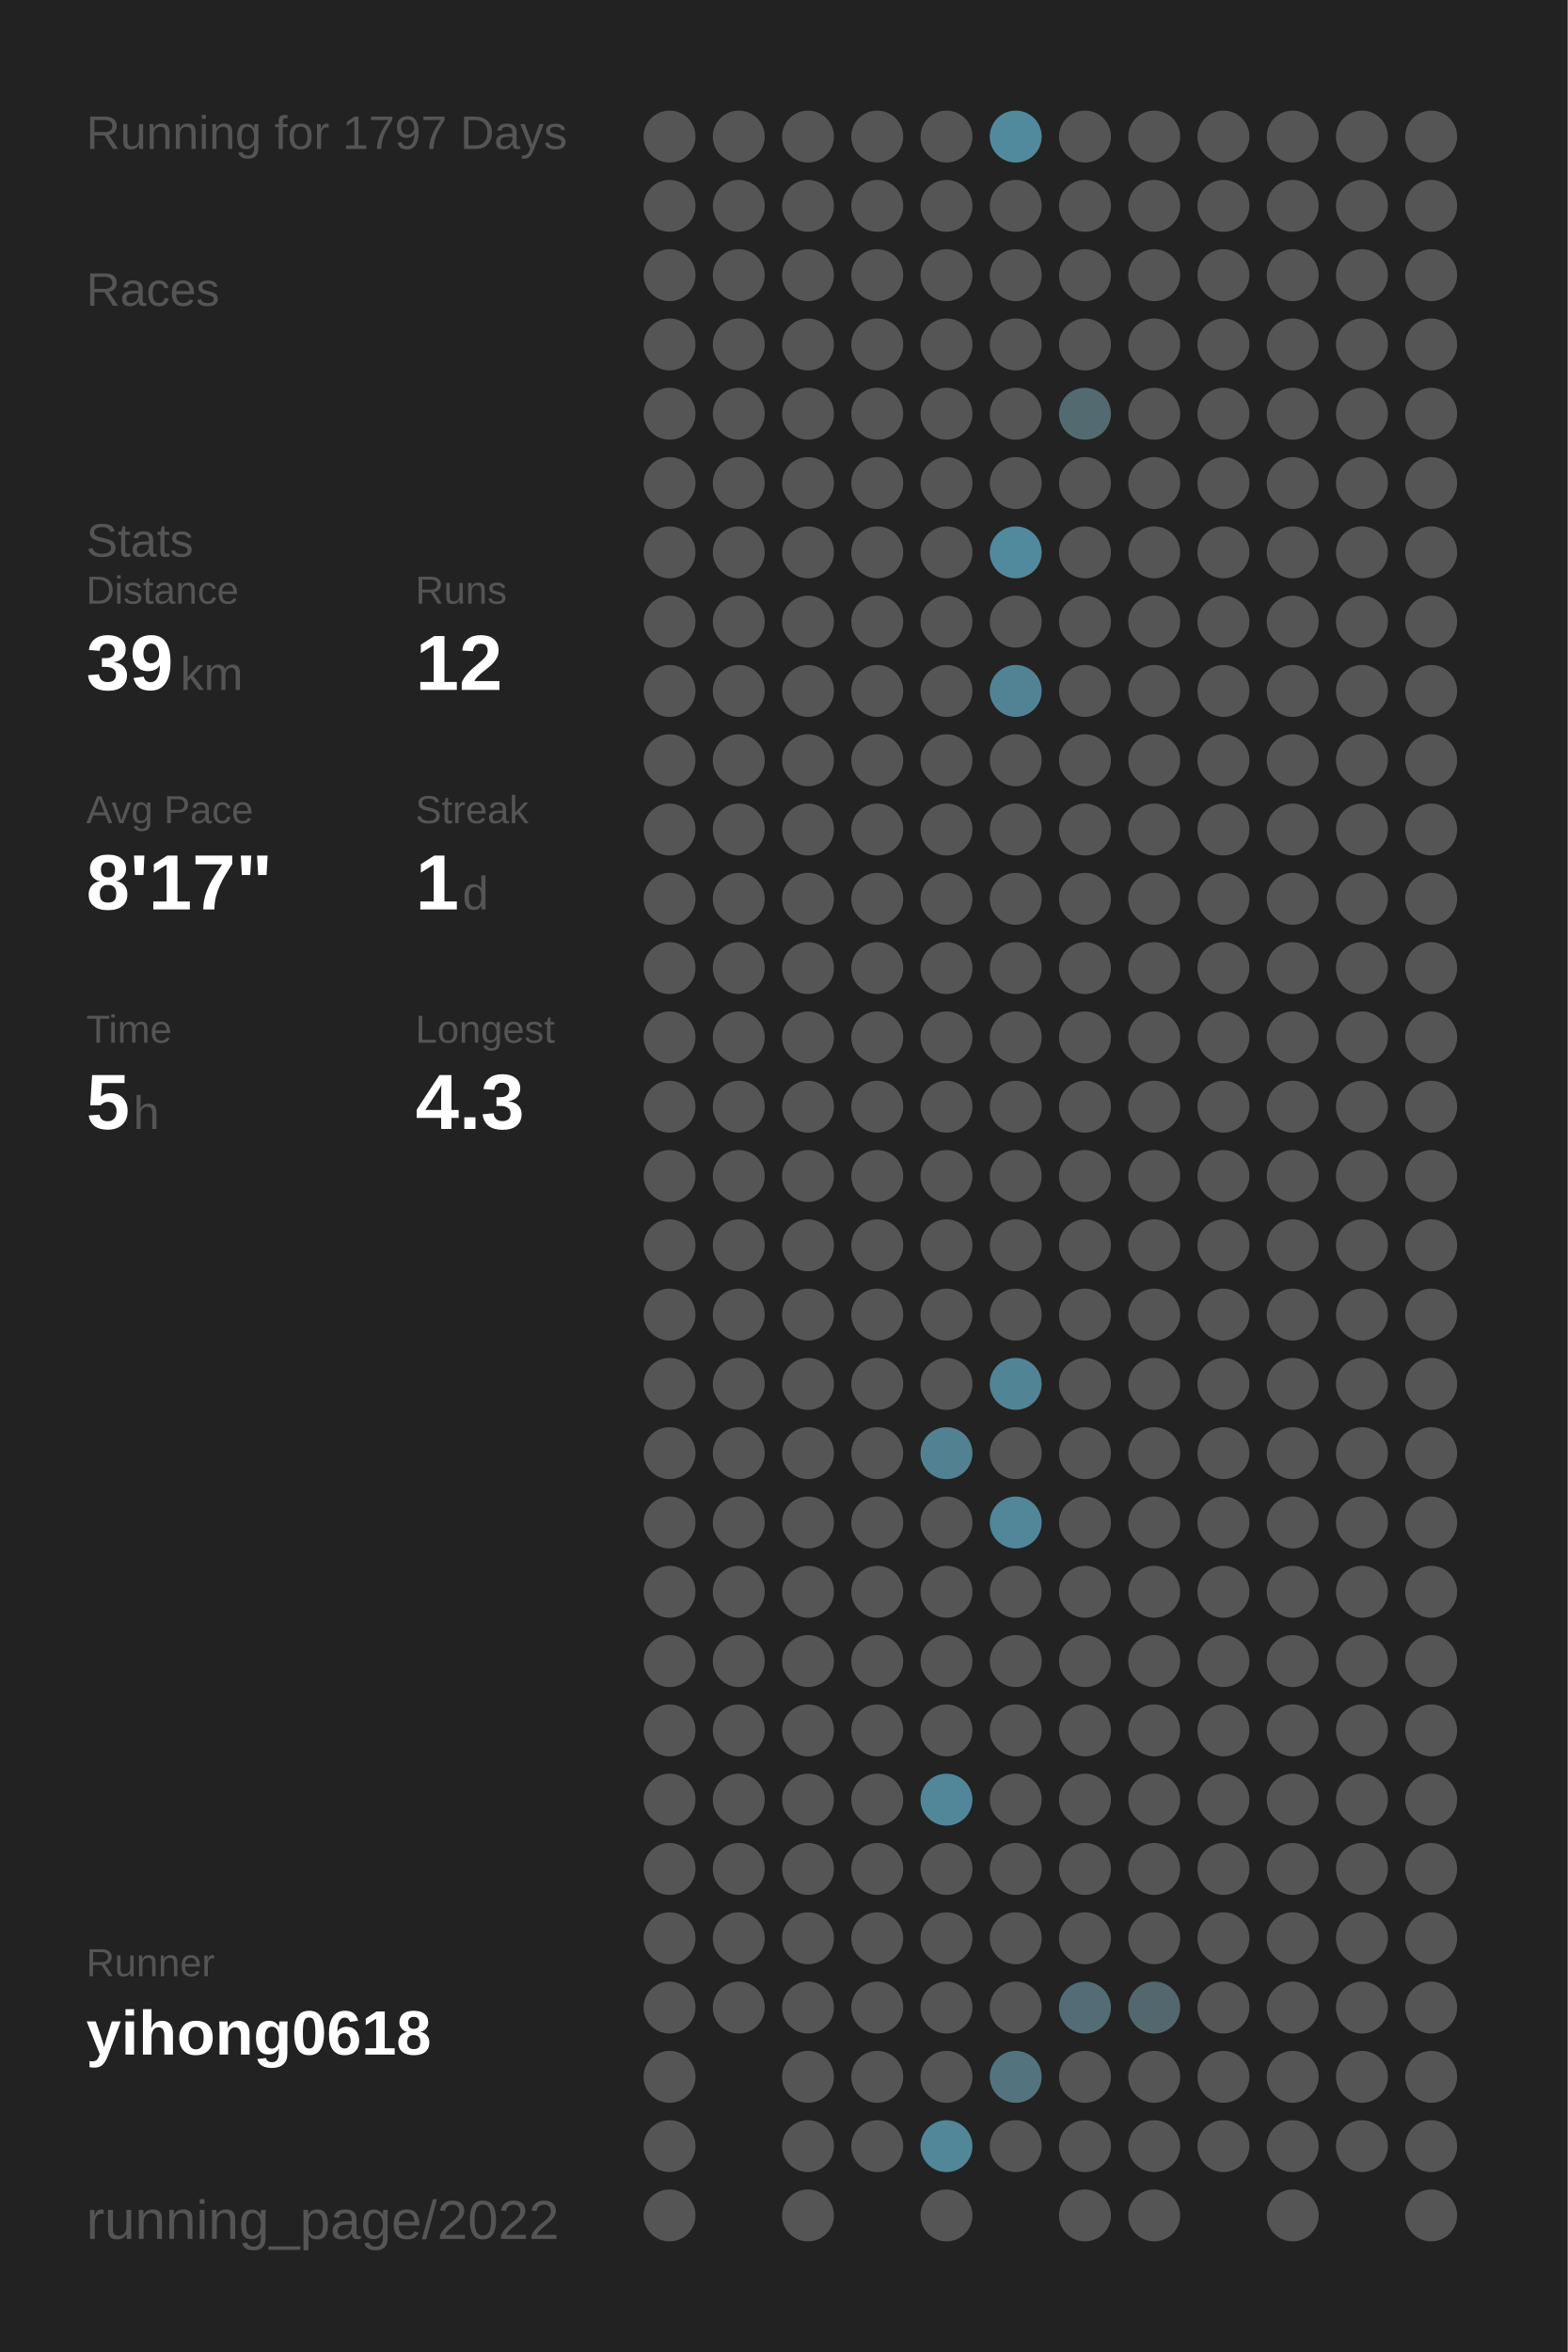
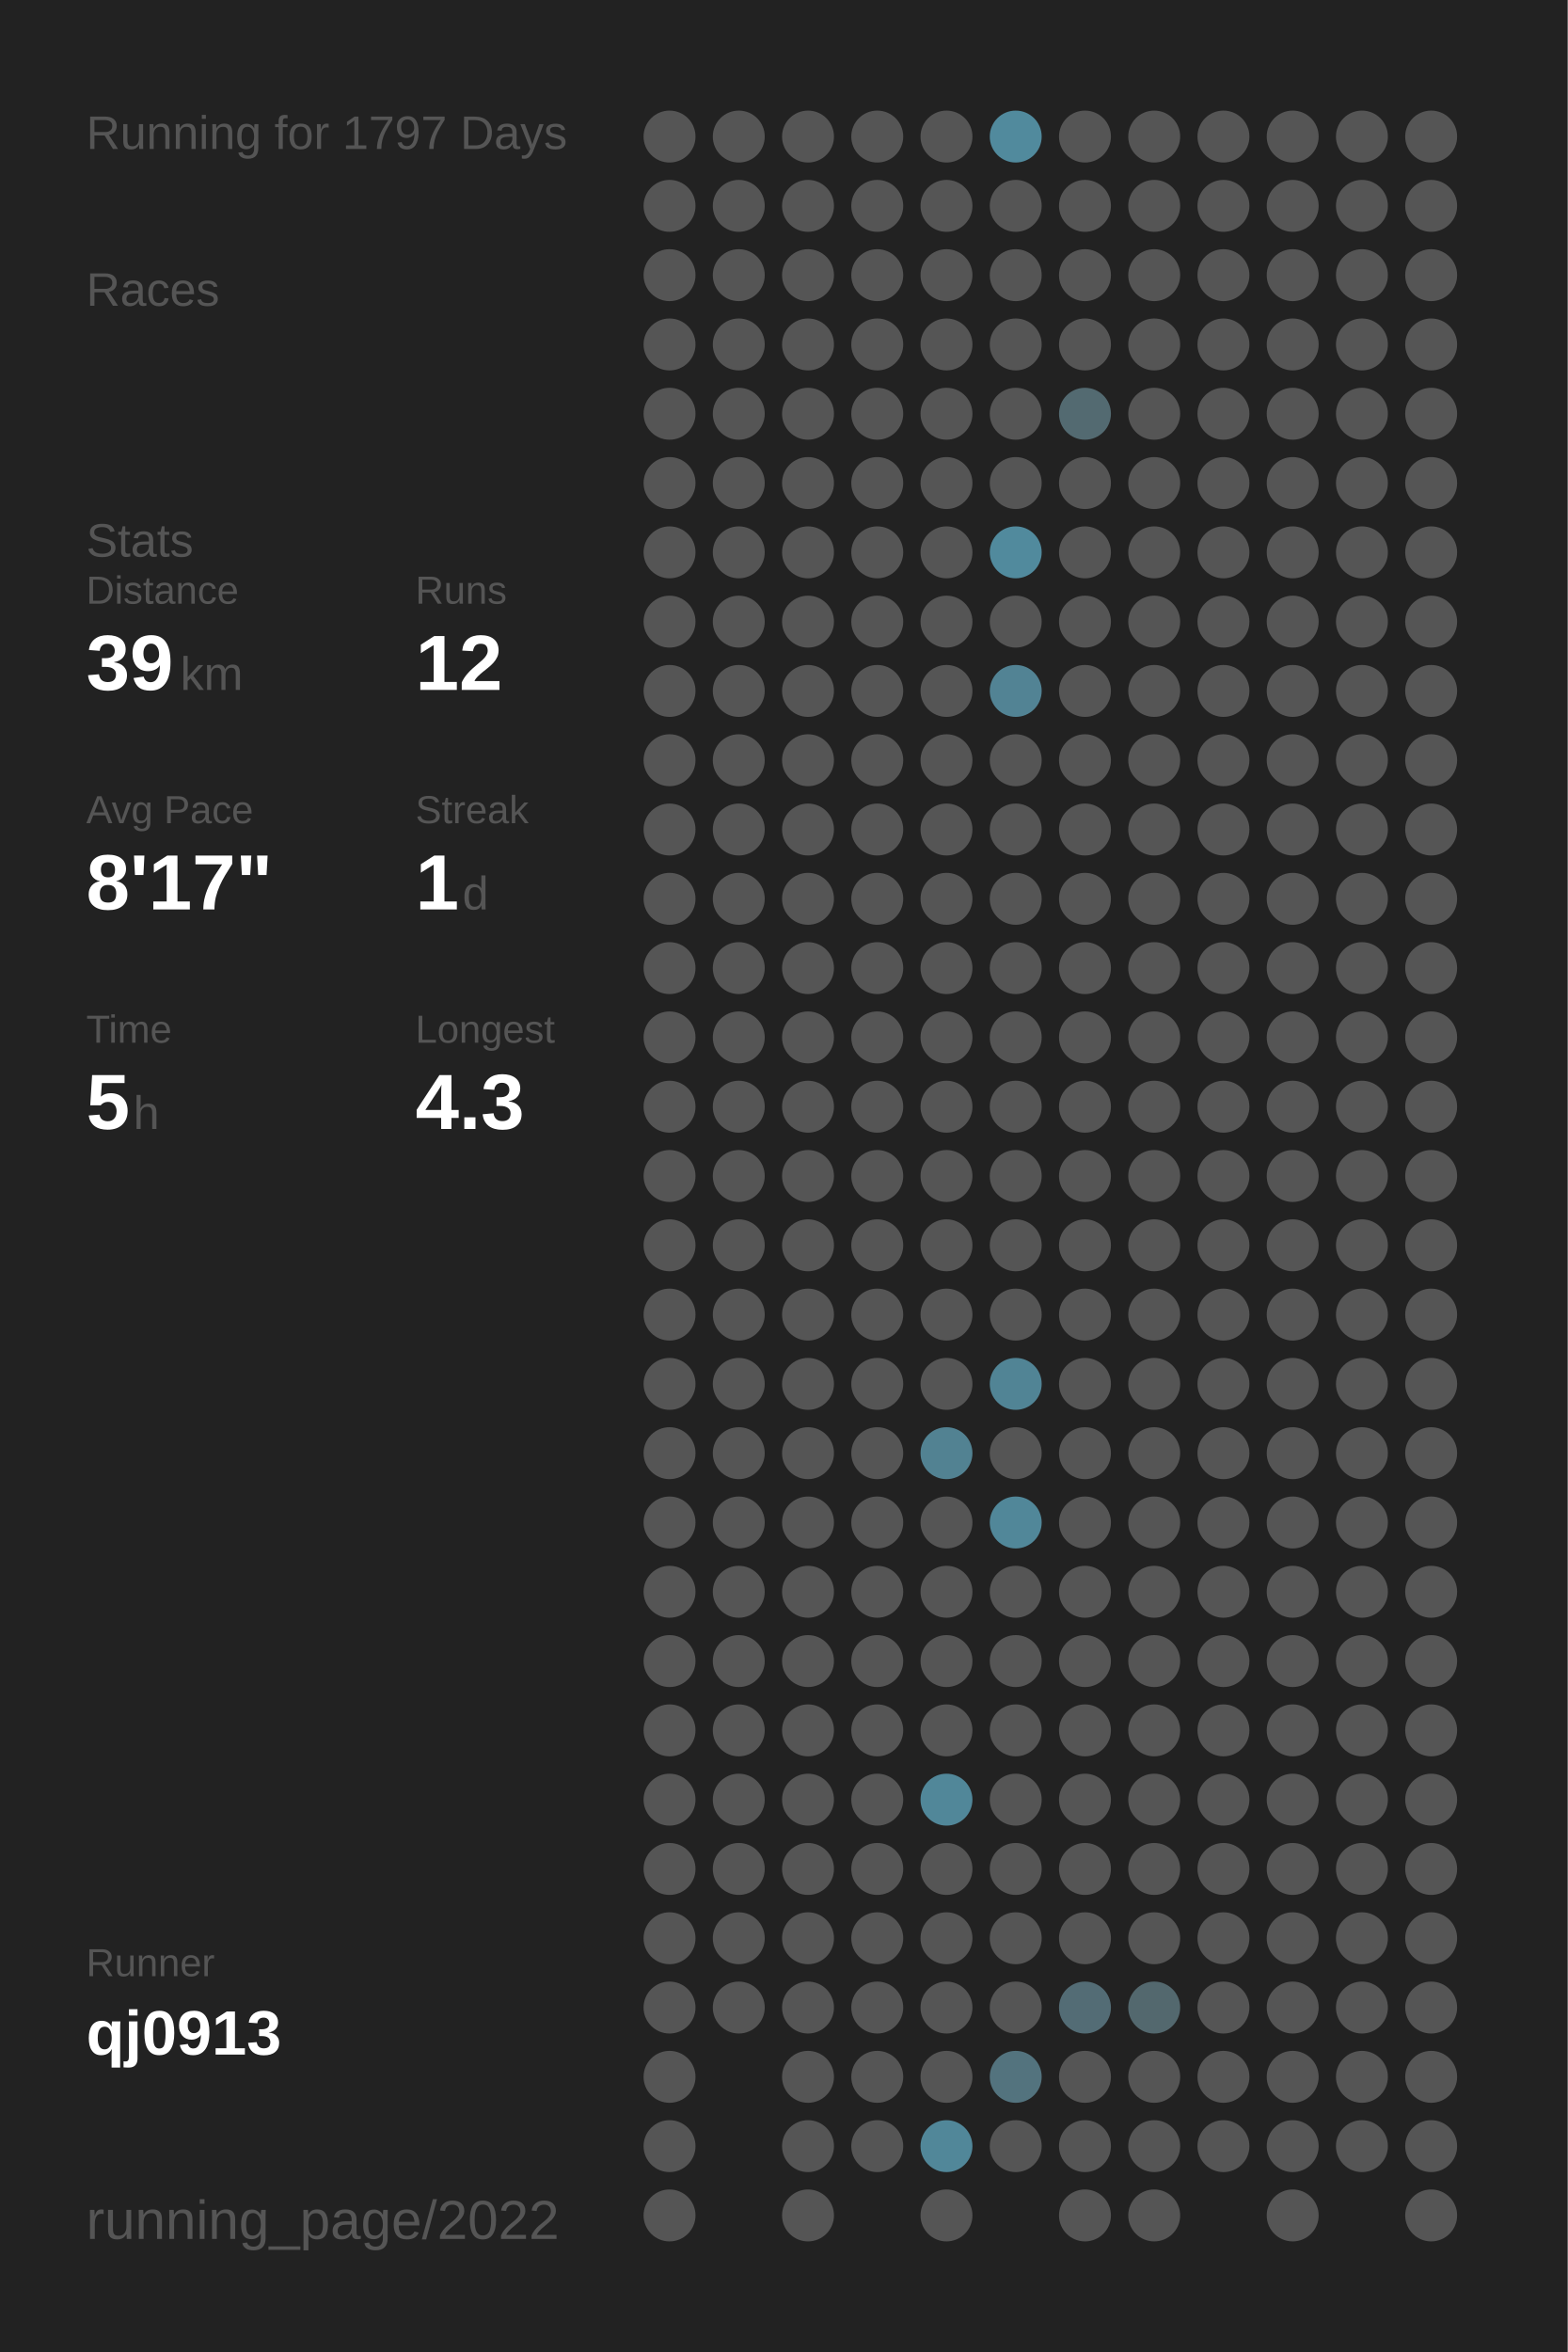
<svg xmlns="http://www.w3.org/2000/svg" baseProfile="full" height="300mm" version="1.1" viewBox="0,0,200,300" width="200mm">
  <defs />
  <rect fill="#222222" height="300" width="200" x="0" y="0" />
  <text fill="#555555" style="font-size:6px; font-family:Arial;" x="11" y="19">Running for 1797 Days</text>
  <text fill="#555555" style="font-size:6px; font-family:Arial;" x="11" y="39">Races</text>
  <text fill="#555555" style="font-size:6px; font-family:Arial;" x="11" y="71">Stats</text>
  <text fill="#555555" style="font-size:5px; font-family:Arial;" x="11" y="77">Distance</text>
  <text fill="#FFFFFF" style="font-size:10px; font-family:Arial; font-weight:bold;" x="11" y="88">39</text>
  <text fill="#555555" style="font-size:6px; font-family:Arial;" x="23" y="88">km</text>
  <text fill="#555555" style="font-size:5px; font-family:Arial;" x="53" y="77">Runs</text>
  <text fill="#FFFFFF" style="font-size:10px; font-family:Arial; font-weight:bold;" x="53" y="88">12</text>
  <text fill="#555555" style="font-size:5px; font-family:Arial;" x="11" y="105">Avg Pace</text>
  <text fill="#FFFFFF" style="font-size:10px; font-family:Arial; font-weight:bold;" x="11" y="116">8'17"</text>
  <text fill="#555555" style="font-size:5px; font-family:Arial;" x="53" y="105">Streak</text>
  <text fill="#FFFFFF" style="font-size:10px; font-family:Arial; font-weight:bold;" x="53" y="116">1</text>
  <text fill="#555555" style="font-size:6px; font-family:Arial;" x="59" y="116">d</text>
  <text fill="#555555" style="font-size:5px; font-family:Arial;" x="11" y="133">Time</text>
  <text fill="#FFFFFF" style="font-size:10px; font-family:Arial; font-weight:bold;" x="11" y="144">5</text>
  <text fill="#555555" style="font-size:6px; font-family:Arial;" x="17" y="144">h</text>
  <text fill="#555555" style="font-size:5px; font-family:Arial;" x="53" y="133">Longest</text>
  <text fill="#FFFFFF" style="font-size:10px; font-family:Arial; font-weight:bold;" x="53" y="144">4.3</text>
  <text fill="#555555" style="font-size:5px; font-family:Arial;" x="11" y="252.065">Runner</text>
-   <text fill="#FFFFFF" style="font-size:8px; font-family:Arial; font-weight:bold;" x="11" y="262.065">yihong0618</text>
+   <text fill="#FFFFFF" style="font-size:8px; font-family:Arial; font-weight:bold;" x="11" y="262.065">qj0913</text>
  <text fill="#555555" style="font-size:7px; font-family:Arial;" x="11" y="285.581">running_page/2022</text>
  <circle cx="85.417" cy="17.419" fill="#555555" r="3.312" />
  <circle cx="85.417" cy="26.258" fill="#555555" r="3.312" />
  <circle cx="85.417" cy="35.097" fill="#555555" r="3.312" />
  <circle cx="85.417" cy="43.935" fill="#555555" r="3.312" />
  <circle cx="85.417" cy="52.774" fill="#555555" r="3.312" />
  <circle cx="85.417" cy="61.613" fill="#555555" r="3.312" />
  <circle cx="85.417" cy="70.452" fill="#555555" r="3.312" />
  <circle cx="85.417" cy="79.29" fill="#555555" r="3.312" />
  <circle cx="85.417" cy="88.129" fill="#555555" r="3.312" />
  <circle cx="85.417" cy="96.968" fill="#555555" r="3.312" />
  <circle cx="85.417" cy="105.806" fill="#555555" r="3.312" />
  <circle cx="85.417" cy="114.645" fill="#555555" r="3.312" />
  <circle cx="85.417" cy="123.484" fill="#555555" r="3.312" />
  <circle cx="85.417" cy="132.323" fill="#555555" r="3.312" />
  <circle cx="85.417" cy="141.161" fill="#555555" r="3.312" />
  <circle cx="85.417" cy="150" fill="#555555" r="3.312" />
  <circle cx="85.417" cy="158.839" fill="#555555" r="3.312" />
  <circle cx="85.417" cy="167.677" fill="#555555" r="3.312" />
  <circle cx="85.417" cy="176.516" fill="#555555" r="3.312" />
  <circle cx="85.417" cy="185.355" fill="#555555" r="3.312" />
  <circle cx="85.417" cy="194.194" fill="#555555" r="3.312" />
  <circle cx="85.417" cy="203.032" fill="#555555" r="3.312" />
  <circle cx="85.417" cy="211.871" fill="#555555" r="3.312" />
  <circle cx="85.417" cy="220.71" fill="#555555" r="3.312" />
  <circle cx="85.417" cy="229.548" fill="#555555" r="3.312" />
  <circle cx="85.417" cy="238.387" fill="#555555" r="3.312" />
  <circle cx="85.417" cy="247.226" fill="#555555" r="3.312" />
  <circle cx="85.417" cy="256.065" fill="#555555" r="3.312" />
  <circle cx="85.417" cy="264.903" fill="#555555" r="3.312" />
  <circle cx="85.417" cy="273.742" fill="#555555" r="3.312" />
  <circle cx="85.417" cy="282.581" fill="#555555" r="3.312" />
  <circle cx="94.25" cy="17.419" fill="#555555" r="3.312" />
  <circle cx="94.25" cy="26.258" fill="#555555" r="3.312" />
  <circle cx="94.25" cy="35.097" fill="#555555" r="3.312" />
  <circle cx="94.25" cy="43.935" fill="#555555" r="3.312" />
  <circle cx="94.25" cy="52.774" fill="#555555" r="3.312" />
  <circle cx="94.25" cy="61.613" fill="#555555" r="3.312" />
  <circle cx="94.25" cy="70.452" fill="#555555" r="3.312" />
  <circle cx="94.25" cy="79.29" fill="#555555" r="3.312" />
  <circle cx="94.25" cy="88.129" fill="#555555" r="3.312" />
  <circle cx="94.25" cy="96.968" fill="#555555" r="3.312" />
  <circle cx="94.25" cy="105.806" fill="#555555" r="3.312" />
  <circle cx="94.25" cy="114.645" fill="#555555" r="3.312" />
  <circle cx="94.25" cy="123.484" fill="#555555" r="3.312" />
  <circle cx="94.25" cy="132.323" fill="#555555" r="3.312" />
  <circle cx="94.25" cy="141.161" fill="#555555" r="3.312" />
  <circle cx="94.25" cy="150" fill="#555555" r="3.312" />
  <circle cx="94.25" cy="158.839" fill="#555555" r="3.312" />
  <circle cx="94.25" cy="167.677" fill="#555555" r="3.312" />
  <circle cx="94.25" cy="176.516" fill="#555555" r="3.312" />
  <circle cx="94.25" cy="185.355" fill="#555555" r="3.312" />
  <circle cx="94.25" cy="194.194" fill="#555555" r="3.312" />
  <circle cx="94.25" cy="203.032" fill="#555555" r="3.312" />
  <circle cx="94.25" cy="211.871" fill="#555555" r="3.312" />
  <circle cx="94.25" cy="220.71" fill="#555555" r="3.312" />
  <circle cx="94.25" cy="229.548" fill="#555555" r="3.312" />
  <circle cx="94.25" cy="238.387" fill="#555555" r="3.312" />
  <circle cx="94.25" cy="247.226" fill="#555555" r="3.312" />
  <circle cx="94.25" cy="256.065" fill="#555555" r="3.312" />
  <circle cx="103.083" cy="17.419" fill="#555555" r="3.312" />
  <circle cx="103.083" cy="26.258" fill="#555555" r="3.312" />
  <circle cx="103.083" cy="35.097" fill="#555555" r="3.312" />
  <circle cx="103.083" cy="43.935" fill="#555555" r="3.312" />
  <circle cx="103.083" cy="52.774" fill="#555555" r="3.312" />
  <circle cx="103.083" cy="61.613" fill="#555555" r="3.312" />
  <circle cx="103.083" cy="70.452" fill="#555555" r="3.312" />
  <circle cx="103.083" cy="79.29" fill="#555555" r="3.312" />
  <circle cx="103.083" cy="88.129" fill="#555555" r="3.312" />
  <circle cx="103.083" cy="96.968" fill="#555555" r="3.312" />
  <circle cx="103.083" cy="105.806" fill="#555555" r="3.312" />
  <circle cx="103.083" cy="114.645" fill="#555555" r="3.312" />
  <circle cx="103.083" cy="123.484" fill="#555555" r="3.312" />
  <circle cx="103.083" cy="132.323" fill="#555555" r="3.312" />
  <circle cx="103.083" cy="141.161" fill="#555555" r="3.312" />
  <circle cx="103.083" cy="150" fill="#555555" r="3.312" />
  <circle cx="103.083" cy="158.839" fill="#555555" r="3.312" />
  <circle cx="103.083" cy="167.677" fill="#555555" r="3.312" />
  <circle cx="103.083" cy="176.516" fill="#555555" r="3.312" />
  <circle cx="103.083" cy="185.355" fill="#555555" r="3.312" />
  <circle cx="103.083" cy="194.194" fill="#555555" r="3.312" />
  <circle cx="103.083" cy="203.032" fill="#555555" r="3.312" />
  <circle cx="103.083" cy="211.871" fill="#555555" r="3.312" />
  <circle cx="103.083" cy="220.71" fill="#555555" r="3.312" />
  <circle cx="103.083" cy="229.548" fill="#555555" r="3.312" />
  <circle cx="103.083" cy="238.387" fill="#555555" r="3.312" />
  <circle cx="103.083" cy="247.226" fill="#555555" r="3.312" />
  <circle cx="103.083" cy="256.065" fill="#555555" r="3.312" />
  <circle cx="103.083" cy="264.903" fill="#555555" r="3.312" />
  <circle cx="103.083" cy="273.742" fill="#555555" r="3.312" />
  <circle cx="103.083" cy="282.581" fill="#555555" r="3.312" />
  <circle cx="111.917" cy="17.419" fill="#555555" r="3.312" />
  <circle cx="111.917" cy="26.258" fill="#555555" r="3.312" />
  <circle cx="111.917" cy="35.097" fill="#555555" r="3.312" />
  <circle cx="111.917" cy="43.935" fill="#555555" r="3.312" />
  <circle cx="111.917" cy="52.774" fill="#555555" r="3.312" />
  <circle cx="111.917" cy="61.613" fill="#555555" r="3.312" />
  <circle cx="111.917" cy="70.452" fill="#555555" r="3.312" />
  <circle cx="111.917" cy="79.29" fill="#555555" r="3.312" />
  <circle cx="111.917" cy="88.129" fill="#555555" r="3.312" />
  <circle cx="111.917" cy="96.968" fill="#555555" r="3.312" />
  <circle cx="111.917" cy="105.806" fill="#555555" r="3.312" />
  <circle cx="111.917" cy="114.645" fill="#555555" r="3.312" />
  <circle cx="111.917" cy="123.484" fill="#555555" r="3.312" />
  <circle cx="111.917" cy="132.323" fill="#555555" r="3.312" />
  <circle cx="111.917" cy="141.161" fill="#555555" r="3.312" />
  <circle cx="111.917" cy="150" fill="#555555" r="3.312" />
  <circle cx="111.917" cy="158.839" fill="#555555" r="3.312" />
  <circle cx="111.917" cy="167.677" fill="#555555" r="3.312" />
  <circle cx="111.917" cy="176.516" fill="#555555" r="3.312" />
  <circle cx="111.917" cy="185.355" fill="#555555" r="3.312" />
  <circle cx="111.917" cy="194.194" fill="#555555" r="3.312" />
  <circle cx="111.917" cy="203.032" fill="#555555" r="3.312" />
  <circle cx="111.917" cy="211.871" fill="#555555" r="3.312" />
  <circle cx="111.917" cy="220.71" fill="#555555" r="3.312" />
  <circle cx="111.917" cy="229.548" fill="#555555" r="3.312" />
  <circle cx="111.917" cy="238.387" fill="#555555" r="3.312" />
  <circle cx="111.917" cy="247.226" fill="#555555" r="3.312" />
  <circle cx="111.917" cy="256.065" fill="#555555" r="3.312" />
  <circle cx="111.917" cy="264.903" fill="#555555" r="3.312" />
  <circle cx="111.917" cy="273.742" fill="#555555" r="3.312" />
  <circle cx="120.75" cy="17.419" fill="#555555" r="3.312" />
  <circle cx="120.75" cy="26.258" fill="#555555" r="3.312" />
  <circle cx="120.75" cy="35.097" fill="#555555" r="3.312" />
  <circle cx="120.75" cy="43.935" fill="#555555" r="3.312" />
  <circle cx="120.75" cy="52.774" fill="#555555" r="3.312" />
  <circle cx="120.75" cy="61.613" fill="#555555" r="3.312" />
  <circle cx="120.75" cy="70.452" fill="#555555" r="3.312" />
  <circle cx="120.75" cy="79.29" fill="#555555" r="3.312" />
  <circle cx="120.75" cy="88.129" fill="#555555" r="3.312" />
  <circle cx="120.75" cy="96.968" fill="#555555" r="3.312" />
  <circle cx="120.75" cy="105.806" fill="#555555" r="3.312" />
  <circle cx="120.75" cy="114.645" fill="#555555" r="3.312" />
  <circle cx="120.75" cy="123.484" fill="#555555" r="3.312" />
  <circle cx="120.75" cy="132.323" fill="#555555" r="3.312" />
  <circle cx="120.75" cy="141.161" fill="#555555" r="3.312" />
  <circle cx="120.75" cy="150" fill="#555555" r="3.312" />
  <circle cx="120.75" cy="158.839" fill="#555555" r="3.312" />
  <circle cx="120.75" cy="167.677" fill="#555555" r="3.312" />
  <circle cx="120.75" cy="176.516" fill="#555555" r="3.312" />
  <circle cx="120.75" cy="185.355" fill="#528292" r="3.312" />
  <circle cx="120.75" cy="194.194" fill="#555555" r="3.312" />
  <circle cx="120.75" cy="203.032" fill="#555555" r="3.312" />
  <circle cx="120.75" cy="211.871" fill="#555555" r="3.312" />
  <circle cx="120.75" cy="220.71" fill="#555555" r="3.312" />
  <circle cx="120.75" cy="229.548" fill="#518799" r="3.312" />
  <circle cx="120.75" cy="238.387" fill="#555555" r="3.312" />
  <circle cx="120.75" cy="247.226" fill="#555555" r="3.312" />
  <circle cx="120.75" cy="256.065" fill="#555555" r="3.312" />
  <circle cx="120.75" cy="264.903" fill="#555555" r="3.312" />
  <circle cx="120.75" cy="273.742" fill="#518799" r="3.312" />
  <circle cx="120.75" cy="282.581" fill="#555555" r="3.312" />
  <circle cx="129.583" cy="17.419" fill="#518a9d" r="3.312" />
  <circle cx="129.583" cy="26.258" fill="#555555" r="3.312" />
  <circle cx="129.583" cy="35.097" fill="#555555" r="3.312" />
  <circle cx="129.583" cy="43.935" fill="#555555" r="3.312" />
  <circle cx="129.583" cy="52.774" fill="#555555" r="3.312" />
  <circle cx="129.583" cy="61.613" fill="#555555" r="3.312" />
  <circle cx="129.583" cy="70.452" fill="#518a9d" r="3.312" />
  <circle cx="129.583" cy="79.29" fill="#555555" r="3.312" />
  <circle cx="129.583" cy="88.129" fill="#528394" r="3.312" />
  <circle cx="129.583" cy="96.968" fill="#555555" r="3.312" />
  <circle cx="129.583" cy="105.806" fill="#555555" r="3.312" />
  <circle cx="129.583" cy="114.645" fill="#555555" r="3.312" />
  <circle cx="129.583" cy="123.484" fill="#555555" r="3.312" />
  <circle cx="129.583" cy="132.323" fill="#555555" r="3.312" />
  <circle cx="129.583" cy="141.161" fill="#555555" r="3.312" />
  <circle cx="129.583" cy="150" fill="#555555" r="3.312" />
  <circle cx="129.583" cy="158.839" fill="#555555" r="3.312" />
  <circle cx="129.583" cy="167.677" fill="#555555" r="3.312" />
  <circle cx="129.583" cy="176.516" fill="#518495" r="3.312" />
  <circle cx="129.583" cy="185.355" fill="#555555" r="3.312" />
  <circle cx="129.583" cy="194.194" fill="#518799" r="3.312" />
  <circle cx="129.583" cy="203.032" fill="#555555" r="3.312" />
  <circle cx="129.583" cy="211.871" fill="#555555" r="3.312" />
  <circle cx="129.583" cy="220.71" fill="#555555" r="3.312" />
  <circle cx="129.583" cy="229.548" fill="#555555" r="3.312" />
  <circle cx="129.583" cy="238.387" fill="#555555" r="3.312" />
  <circle cx="129.583" cy="247.226" fill="#555555" r="3.312" />
  <circle cx="129.583" cy="256.065" fill="#555555" r="3.312" />
  <circle cx="129.583" cy="264.903" fill="#53737e" r="3.312" />
  <circle cx="129.583" cy="273.742" fill="#555555" r="3.312" />
  <circle cx="138.417" cy="17.419" fill="#555555" r="3.312" />
  <circle cx="138.417" cy="26.258" fill="#555555" r="3.312" />
  <circle cx="138.417" cy="35.097" fill="#555555" r="3.312" />
  <circle cx="138.417" cy="43.935" fill="#555555" r="3.312" />
  <circle cx="138.417" cy="52.774" fill="#536a71" r="3.312" />
  <circle cx="138.417" cy="61.613" fill="#555555" r="3.312" />
  <circle cx="138.417" cy="70.452" fill="#555555" r="3.312" />
  <circle cx="138.417" cy="79.29" fill="#555555" r="3.312" />
  <circle cx="138.417" cy="88.129" fill="#555555" r="3.312" />
  <circle cx="138.417" cy="96.968" fill="#555555" r="3.312" />
  <circle cx="138.417" cy="105.806" fill="#555555" r="3.312" />
  <circle cx="138.417" cy="114.645" fill="#555555" r="3.312" />
  <circle cx="138.417" cy="123.484" fill="#555555" r="3.312" />
  <circle cx="138.417" cy="132.323" fill="#555555" r="3.312" />
  <circle cx="138.417" cy="141.161" fill="#555555" r="3.312" />
  <circle cx="138.417" cy="150" fill="#555555" r="3.312" />
  <circle cx="138.417" cy="158.839" fill="#555555" r="3.312" />
  <circle cx="138.417" cy="167.677" fill="#555555" r="3.312" />
  <circle cx="138.417" cy="176.516" fill="#555555" r="3.312" />
  <circle cx="138.417" cy="185.355" fill="#555555" r="3.312" />
  <circle cx="138.417" cy="194.194" fill="#555555" r="3.312" />
  <circle cx="138.417" cy="203.032" fill="#555555" r="3.312" />
  <circle cx="138.417" cy="211.871" fill="#555555" r="3.312" />
  <circle cx="138.417" cy="220.71" fill="#555555" r="3.312" />
  <circle cx="138.417" cy="229.548" fill="#555555" r="3.312" />
  <circle cx="138.417" cy="238.387" fill="#555555" r="3.312" />
  <circle cx="138.417" cy="247.226" fill="#555555" r="3.312" />
  <circle cx="138.417" cy="256.065" fill="#536c75" r="3.312" />
  <circle cx="138.417" cy="264.903" fill="#555555" r="3.312" />
  <circle cx="138.417" cy="273.742" fill="#555555" r="3.312" />
  <circle cx="138.417" cy="282.581" fill="#555555" r="3.312" />
  <circle cx="147.25" cy="17.419" fill="#555555" r="3.312" />
  <circle cx="147.25" cy="26.258" fill="#555555" r="3.312" />
  <circle cx="147.25" cy="35.097" fill="#555555" r="3.312" />
  <circle cx="147.25" cy="43.935" fill="#555555" r="3.312" />
  <circle cx="147.25" cy="52.774" fill="#555555" r="3.312" />
  <circle cx="147.25" cy="61.613" fill="#555555" r="3.312" />
  <circle cx="147.25" cy="70.452" fill="#555555" r="3.312" />
  <circle cx="147.25" cy="79.29" fill="#555555" r="3.312" />
  <circle cx="147.25" cy="88.129" fill="#555555" r="3.312" />
  <circle cx="147.25" cy="96.968" fill="#555555" r="3.312" />
  <circle cx="147.25" cy="105.806" fill="#555555" r="3.312" />
  <circle cx="147.25" cy="114.645" fill="#555555" r="3.312" />
  <circle cx="147.25" cy="123.484" fill="#555555" r="3.312" />
  <circle cx="147.25" cy="132.323" fill="#555555" r="3.312" />
  <circle cx="147.25" cy="141.161" fill="#555555" r="3.312" />
  <circle cx="147.25" cy="150" fill="#555555" r="3.312" />
  <circle cx="147.25" cy="158.839" fill="#555555" r="3.312" />
  <circle cx="147.25" cy="167.677" fill="#555555" r="3.312" />
  <circle cx="147.25" cy="176.516" fill="#555555" r="3.312" />
  <circle cx="147.25" cy="185.355" fill="#555555" r="3.312" />
  <circle cx="147.25" cy="194.194" fill="#555555" r="3.312" />
  <circle cx="147.25" cy="203.032" fill="#555555" r="3.312" />
  <circle cx="147.25" cy="211.871" fill="#555555" r="3.312" />
  <circle cx="147.25" cy="220.71" fill="#555555" r="3.312" />
  <circle cx="147.25" cy="229.548" fill="#555555" r="3.312" />
  <circle cx="147.25" cy="238.387" fill="#555555" r="3.312" />
  <circle cx="147.25" cy="247.226" fill="#555555" r="3.312" />
  <circle cx="147.25" cy="256.065" fill="#53686e" r="3.312" />
  <circle cx="147.25" cy="264.903" fill="#555555" r="3.312" />
  <circle cx="147.25" cy="273.742" fill="#555555" r="3.312" />
  <circle cx="147.25" cy="282.581" fill="#555555" r="3.312" />
  <circle cx="156.083" cy="17.419" fill="#555555" r="3.312" />
  <circle cx="156.083" cy="26.258" fill="#555555" r="3.312" />
  <circle cx="156.083" cy="35.097" fill="#555555" r="3.312" />
  <circle cx="156.083" cy="43.935" fill="#555555" r="3.312" />
  <circle cx="156.083" cy="52.774" fill="#555555" r="3.312" />
  <circle cx="156.083" cy="61.613" fill="#555555" r="3.312" />
  <circle cx="156.083" cy="70.452" fill="#555555" r="3.312" />
  <circle cx="156.083" cy="79.29" fill="#555555" r="3.312" />
  <circle cx="156.083" cy="88.129" fill="#555555" r="3.312" />
  <circle cx="156.083" cy="96.968" fill="#555555" r="3.312" />
  <circle cx="156.083" cy="105.806" fill="#555555" r="3.312" />
  <circle cx="156.083" cy="114.645" fill="#555555" r="3.312" />
  <circle cx="156.083" cy="123.484" fill="#555555" r="3.312" />
  <circle cx="156.083" cy="132.323" fill="#555555" r="3.312" />
  <circle cx="156.083" cy="141.161" fill="#555555" r="3.312" />
  <circle cx="156.083" cy="150" fill="#555555" r="3.312" />
  <circle cx="156.083" cy="158.839" fill="#555555" r="3.312" />
  <circle cx="156.083" cy="167.677" fill="#555555" r="3.312" />
  <circle cx="156.083" cy="176.516" fill="#555555" r="3.312" />
  <circle cx="156.083" cy="185.355" fill="#555555" r="3.312" />
  <circle cx="156.083" cy="194.194" fill="#555555" r="3.312" />
  <circle cx="156.083" cy="203.032" fill="#555555" r="3.312" />
  <circle cx="156.083" cy="211.871" fill="#555555" r="3.312" />
  <circle cx="156.083" cy="220.71" fill="#555555" r="3.312" />
  <circle cx="156.083" cy="229.548" fill="#555555" r="3.312" />
  <circle cx="156.083" cy="238.387" fill="#555555" r="3.312" />
  <circle cx="156.083" cy="247.226" fill="#555555" r="3.312" />
  <circle cx="156.083" cy="256.065" fill="#555555" r="3.312" />
  <circle cx="156.083" cy="264.903" fill="#555555" r="3.312" />
  <circle cx="156.083" cy="273.742" fill="#555555" r="3.312" />
  <circle cx="164.917" cy="17.419" fill="#555555" r="3.312" />
  <circle cx="164.917" cy="26.258" fill="#555555" r="3.312" />
  <circle cx="164.917" cy="35.097" fill="#555555" r="3.312" />
  <circle cx="164.917" cy="43.935" fill="#555555" r="3.312" />
  <circle cx="164.917" cy="52.774" fill="#555555" r="3.312" />
  <circle cx="164.917" cy="61.613" fill="#555555" r="3.312" />
  <circle cx="164.917" cy="70.452" fill="#555555" r="3.312" />
  <circle cx="164.917" cy="79.29" fill="#555555" r="3.312" />
  <circle cx="164.917" cy="88.129" fill="#555555" r="3.312" />
  <circle cx="164.917" cy="96.968" fill="#555555" r="3.312" />
  <circle cx="164.917" cy="105.806" fill="#555555" r="3.312" />
  <circle cx="164.917" cy="114.645" fill="#555555" r="3.312" />
  <circle cx="164.917" cy="123.484" fill="#555555" r="3.312" />
  <circle cx="164.917" cy="132.323" fill="#555555" r="3.312" />
  <circle cx="164.917" cy="141.161" fill="#555555" r="3.312" />
  <circle cx="164.917" cy="150" fill="#555555" r="3.312" />
  <circle cx="164.917" cy="158.839" fill="#555555" r="3.312" />
  <circle cx="164.917" cy="167.677" fill="#555555" r="3.312" />
  <circle cx="164.917" cy="176.516" fill="#555555" r="3.312" />
  <circle cx="164.917" cy="185.355" fill="#555555" r="3.312" />
  <circle cx="164.917" cy="194.194" fill="#555555" r="3.312" />
  <circle cx="164.917" cy="203.032" fill="#555555" r="3.312" />
  <circle cx="164.917" cy="211.871" fill="#555555" r="3.312" />
  <circle cx="164.917" cy="220.71" fill="#555555" r="3.312" />
  <circle cx="164.917" cy="229.548" fill="#555555" r="3.312" />
  <circle cx="164.917" cy="238.387" fill="#555555" r="3.312" />
  <circle cx="164.917" cy="247.226" fill="#555555" r="3.312" />
  <circle cx="164.917" cy="256.065" fill="#555555" r="3.312" />
  <circle cx="164.917" cy="264.903" fill="#555555" r="3.312" />
  <circle cx="164.917" cy="273.742" fill="#555555" r="3.312" />
  <circle cx="164.917" cy="282.581" fill="#555555" r="3.312" />
  <circle cx="173.75" cy="17.419" fill="#555555" r="3.312" />
  <circle cx="173.75" cy="26.258" fill="#555555" r="3.312" />
  <circle cx="173.75" cy="35.097" fill="#555555" r="3.312" />
  <circle cx="173.75" cy="43.935" fill="#555555" r="3.312" />
  <circle cx="173.75" cy="52.774" fill="#555555" r="3.312" />
  <circle cx="173.75" cy="61.613" fill="#555555" r="3.312" />
  <circle cx="173.75" cy="70.452" fill="#555555" r="3.312" />
  <circle cx="173.75" cy="79.29" fill="#555555" r="3.312" />
  <circle cx="173.75" cy="88.129" fill="#555555" r="3.312" />
  <circle cx="173.75" cy="96.968" fill="#555555" r="3.312" />
  <circle cx="173.75" cy="105.806" fill="#555555" r="3.312" />
  <circle cx="173.75" cy="114.645" fill="#555555" r="3.312" />
  <circle cx="173.75" cy="123.484" fill="#555555" r="3.312" />
  <circle cx="173.75" cy="132.323" fill="#555555" r="3.312" />
  <circle cx="173.75" cy="141.161" fill="#555555" r="3.312" />
  <circle cx="173.75" cy="150" fill="#555555" r="3.312" />
  <circle cx="173.75" cy="158.839" fill="#555555" r="3.312" />
  <circle cx="173.75" cy="167.677" fill="#555555" r="3.312" />
  <circle cx="173.75" cy="176.516" fill="#555555" r="3.312" />
  <circle cx="173.75" cy="185.355" fill="#555555" r="3.312" />
  <circle cx="173.75" cy="194.194" fill="#555555" r="3.312" />
  <circle cx="173.75" cy="203.032" fill="#555555" r="3.312" />
  <circle cx="173.75" cy="211.871" fill="#555555" r="3.312" />
  <circle cx="173.75" cy="220.71" fill="#555555" r="3.312" />
  <circle cx="173.75" cy="229.548" fill="#555555" r="3.312" />
  <circle cx="173.75" cy="238.387" fill="#555555" r="3.312" />
  <circle cx="173.75" cy="247.226" fill="#555555" r="3.312" />
  <circle cx="173.75" cy="256.065" fill="#555555" r="3.312" />
  <circle cx="173.75" cy="264.903" fill="#555555" r="3.312" />
  <circle cx="173.75" cy="273.742" fill="#555555" r="3.312" />
  <circle cx="182.583" cy="17.419" fill="#555555" r="3.312" />
  <circle cx="182.583" cy="26.258" fill="#555555" r="3.312" />
  <circle cx="182.583" cy="35.097" fill="#555555" r="3.312" />
  <circle cx="182.583" cy="43.935" fill="#555555" r="3.312" />
  <circle cx="182.583" cy="52.774" fill="#555555" r="3.312" />
  <circle cx="182.583" cy="61.613" fill="#555555" r="3.312" />
  <circle cx="182.583" cy="70.452" fill="#555555" r="3.312" />
  <circle cx="182.583" cy="79.29" fill="#555555" r="3.312" />
  <circle cx="182.583" cy="88.129" fill="#555555" r="3.312" />
  <circle cx="182.583" cy="96.968" fill="#555555" r="3.312" />
  <circle cx="182.583" cy="105.806" fill="#555555" r="3.312" />
  <circle cx="182.583" cy="114.645" fill="#555555" r="3.312" />
  <circle cx="182.583" cy="123.484" fill="#555555" r="3.312" />
  <circle cx="182.583" cy="132.323" fill="#555555" r="3.312" />
  <circle cx="182.583" cy="141.161" fill="#555555" r="3.312" />
  <circle cx="182.583" cy="150" fill="#555555" r="3.312" />
  <circle cx="182.583" cy="158.839" fill="#555555" r="3.312" />
  <circle cx="182.583" cy="167.677" fill="#555555" r="3.312" />
  <circle cx="182.583" cy="176.516" fill="#555555" r="3.312" />
  <circle cx="182.583" cy="185.355" fill="#555555" r="3.312" />
  <circle cx="182.583" cy="194.194" fill="#555555" r="3.312" />
  <circle cx="182.583" cy="203.032" fill="#555555" r="3.312" />
  <circle cx="182.583" cy="211.871" fill="#555555" r="3.312" />
  <circle cx="182.583" cy="220.71" fill="#555555" r="3.312" />
  <circle cx="182.583" cy="229.548" fill="#555555" r="3.312" />
  <circle cx="182.583" cy="238.387" fill="#555555" r="3.312" />
  <circle cx="182.583" cy="247.226" fill="#555555" r="3.312" />
  <circle cx="182.583" cy="256.065" fill="#555555" r="3.312" />
  <circle cx="182.583" cy="264.903" fill="#555555" r="3.312" />
  <circle cx="182.583" cy="273.742" fill="#555555" r="3.312" />
  <circle cx="182.583" cy="282.581" fill="#555555" r="3.312" />
</svg>
